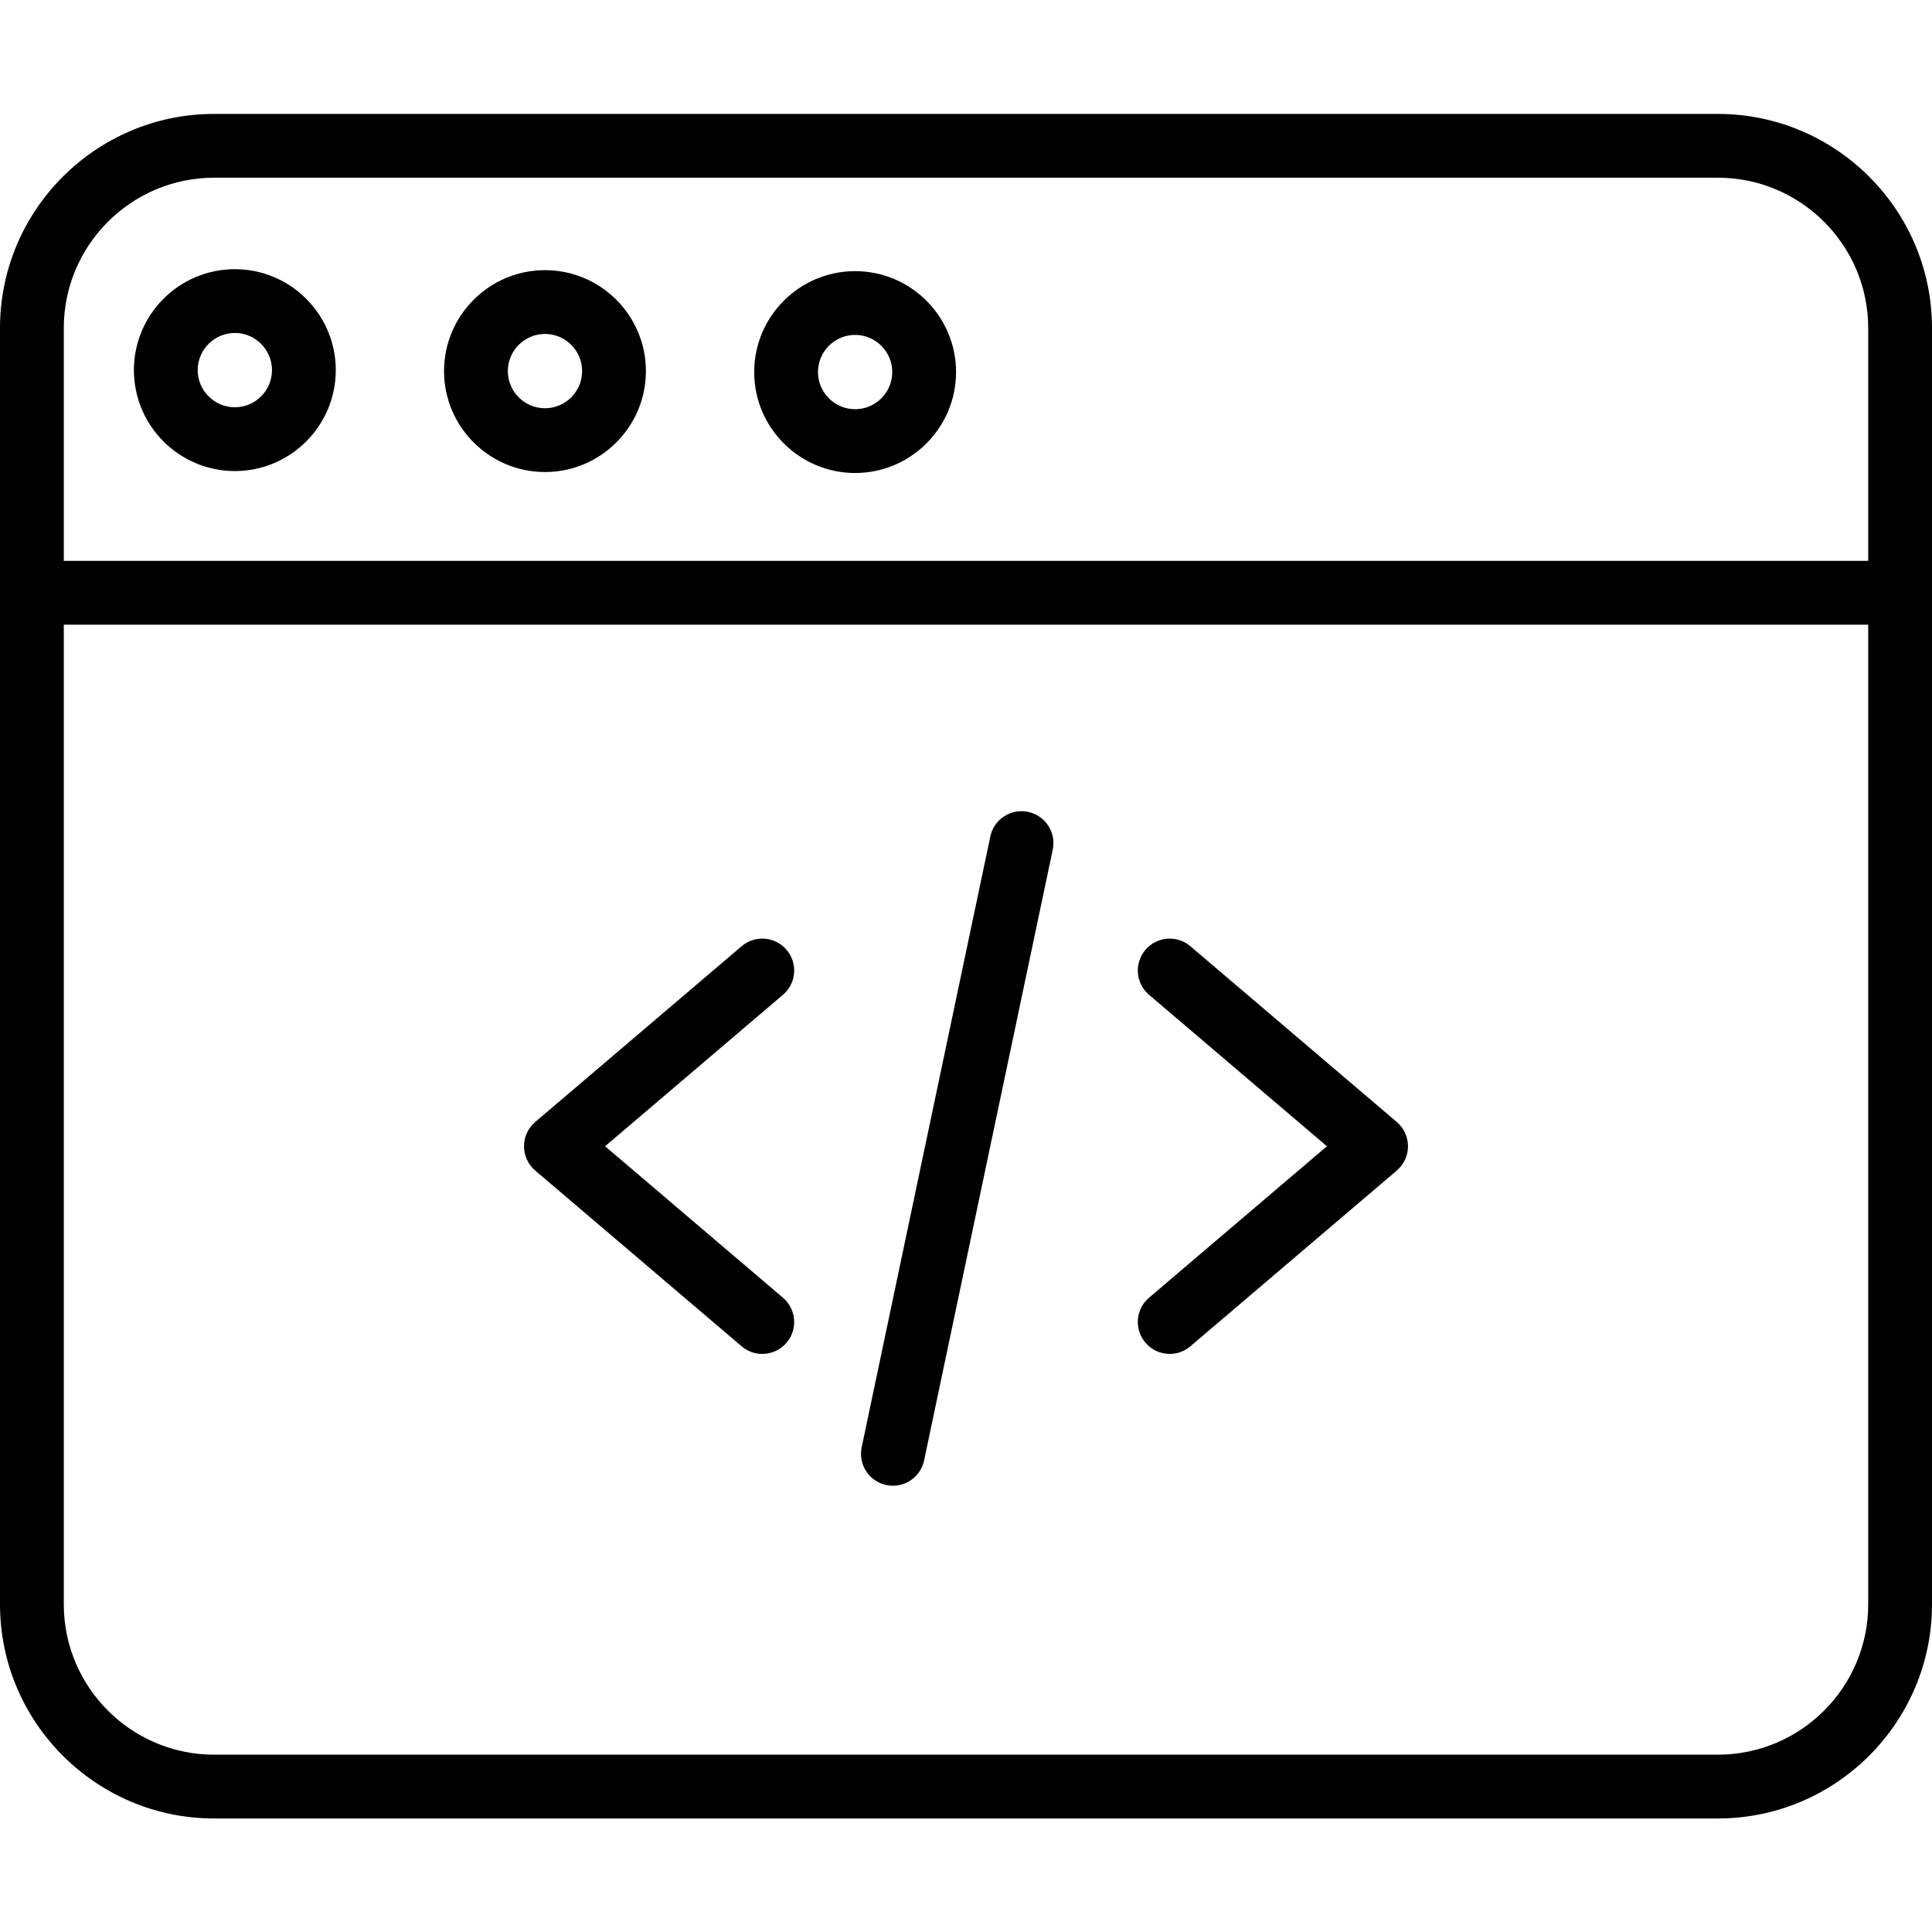
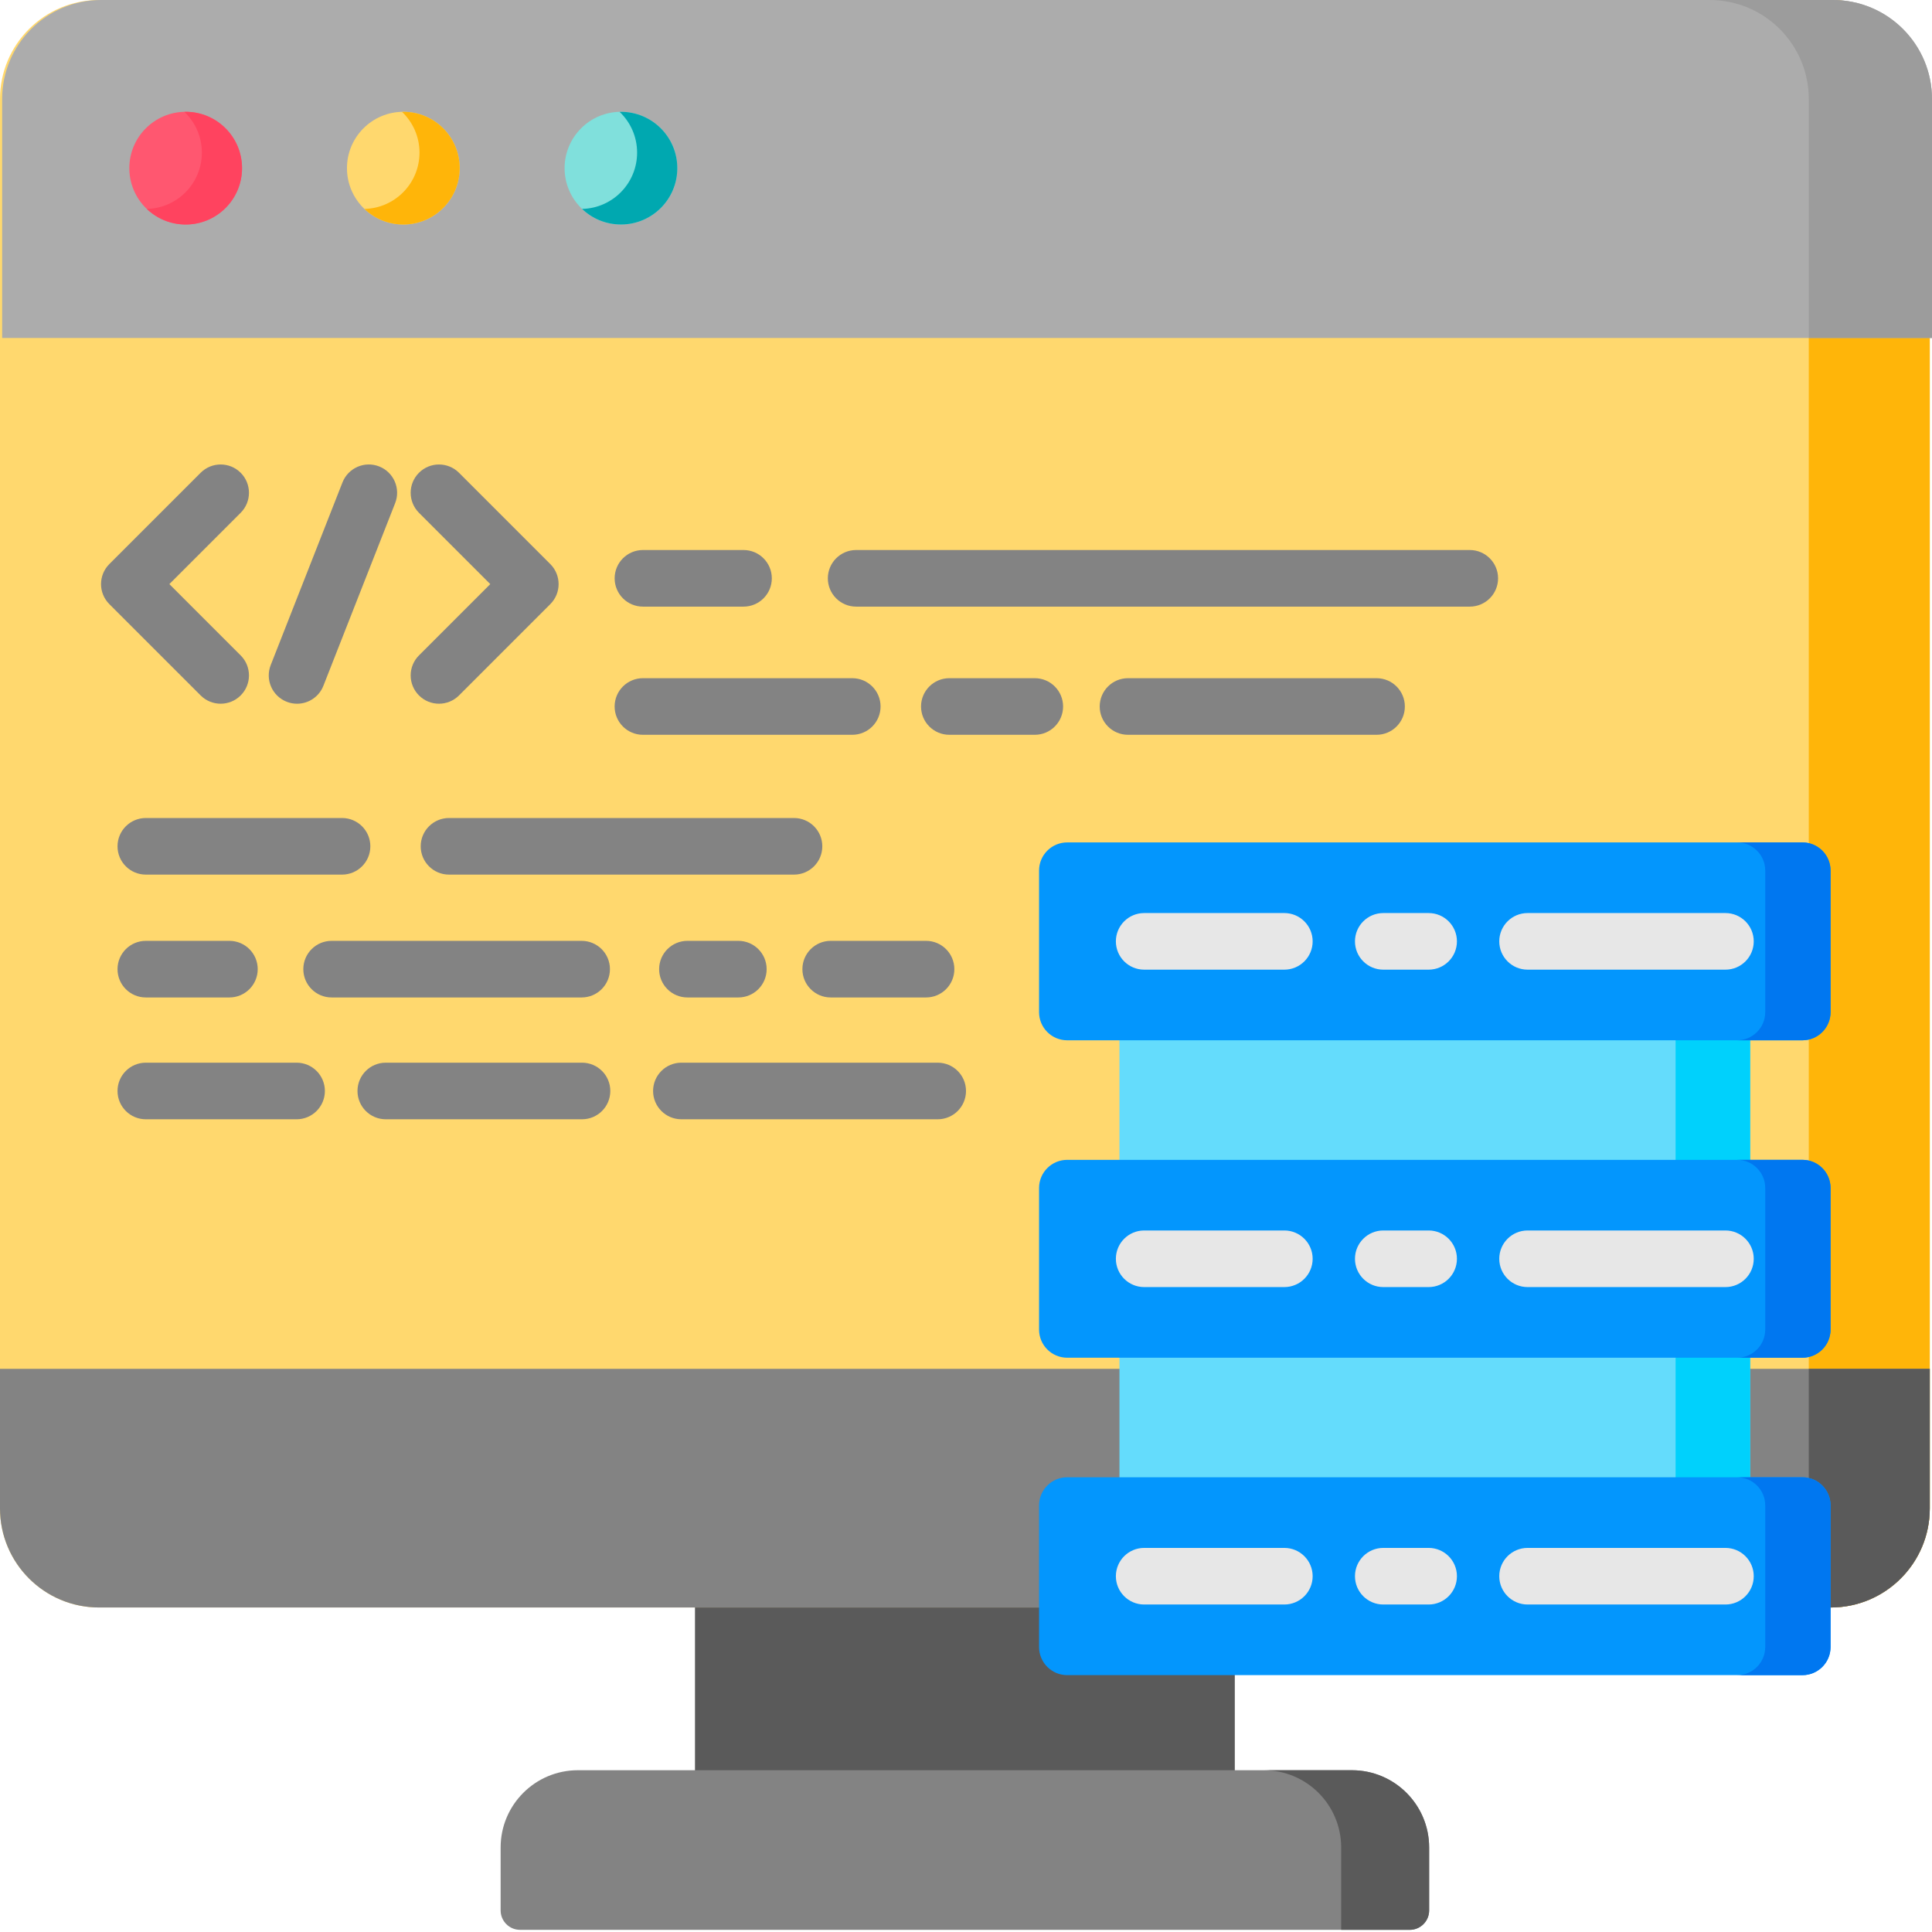
- <svg xmlns="http://www.w3.org/2000/svg" height="424pt" viewBox="0 -25 424 424" width="424pt">
-   <path d="m167.289 272.133c-1.602 0-3.215-.551-4.531-1.672l-45.297-38.57c-1.562-1.332-2.461-3.277-2.461-5.332 0-2.051.902-3.996 2.461-5.328l45.297-38.57c2.941-2.508 7.359-2.152 9.867.789 2.504 2.945 2.152 7.363-.793 9.867l-39.035 33.242 39.035 33.242c2.945 2.508 3.297 6.926.793 9.867-1.387 1.629-3.355 2.465-5.336 2.465zm0 0" />
-   <path d="m256.711 272.133c-1.98 0-3.949-.836-5.332-2.465-2.508-2.941-2.152-7.359.789-9.867l39.035-33.242-39.035-33.242c-2.941-2.504-3.297-6.922-.789-9.867 2.504-2.941 6.926-3.297 9.863-.789l45.297 38.57c1.562 1.332 2.461 3.277 2.461 5.328 0 2.055-.898 4-2.461 5.332l-45.297 38.57c-1.316 1.121-2.93 1.672-4.531 1.672zm0 0" />
-   <path d="m195.965 301.062c-.48 0-.965-.051-1.453-.152-3.781-.797-6.203-4.512-5.406-8.293l28.23-134.035c.797-3.781 4.508-6.203 8.293-5.406 3.781.797 6.203 4.508 5.406 8.293l-28.23 134.035c-.695 3.297-3.602 5.559-6.84 5.559zm0 0" />
-   <path d="m377 374.086h-330c-25.914 0-47-21.082-47-47v-280.086c0-25.914 21.086-47 47-47h330c25.914 0 47 21.086 47 47v280.086c0 25.918-21.086 47-47 47zm-330-360.086c-18.195 0-33 14.805-33 33v280.086c0 18.195 14.805 33 33 33h330c18.195 0 33-14.805 33-33v-280.086c0-18.195-14.805-33-33-33zm0 0" />
-   <path d="m417 112.09h-410c-3.867 0-7-3.133-7-7 0-3.863 3.133-7 7-7h410c3.867 0 7 3.137 7 7 0 3.867-3.133 7-7 7zm0 0" />
-   <path d="m119.602 78.594c-12.211 0-22.152-9.941-22.152-22.152 0-12.215 9.941-22.152 22.152-22.152 12.215 0 22.152 9.938 22.152 22.152 0 12.211-9.938 22.152-22.152 22.152zm0-30.305c-4.492 0-8.152 3.656-8.152 8.152s3.66 8.152 8.152 8.152c4.496 0 8.152-3.656 8.152-8.152s-3.656-8.152-8.152-8.152zm0 0" />
-   <path d="m51.539 78.379c-12.215 0-22.152-9.938-22.152-22.152 0-12.215 9.938-22.152 22.152-22.152 12.215 0 22.152 9.938 22.152 22.152 0 12.215-9.938 22.152-22.152 22.152zm0-30.305c-4.492 0-8.152 3.66-8.152 8.152 0 4.496 3.66 8.152 8.152 8.152 4.496 0 8.152-3.656 8.152-8.152 0-4.492-3.656-8.152-8.152-8.152zm0 0" />
-   <path d="m187.664 78.805c-12.211 0-22.148-9.938-22.148-22.152 0-12.211 9.938-22.148 22.148-22.148 12.215 0 22.152 9.938 22.152 22.148 0 12.215-9.938 22.152-22.152 22.152zm0-30.305c-4.492 0-8.148 3.656-8.148 8.152s3.656 8.152 8.148 8.152c4.496 0 8.152-3.656 8.152-8.152s-3.656-8.152-8.152-8.152zm0 0" />
+ <svg xmlns="http://www.w3.org/2000/svg" height="512pt" viewBox="0 0 512 512" width="512pt">
+   <path d="m184.176 417.711h143.059v59.211h-143.059zm0 0" fill="#5a5a5a" />
+   <path d="m485.156 426.004h-458.902c-14.5 0-26.254-11.754-26.254-26.254v-373.496c0-14.5 11.754-26.254 26.254-26.254h458.902c14.5 0 26.254 11.754 26.254 26.254v373.496c0 14.5-11.754 26.254-26.254 26.254zm0 0" fill="#ffd86e" />
+   <path d="m511.414 26.258v373.492c0 14.5-11.754 26.254-26.254 26.254h-32.07c14.5 0 26.254-11.754 26.254-26.254v-373.492c0-14.5-11.754-26.254-26.254-26.254h32.07c14.5 0 26.254 11.754 26.254 26.254zm0 0" fill="#ffb509" />
+   <path d="m511.41 362.754h-511.41v36.996c0 14.5 11.754 26.254 26.254 26.254h458.902c14.5 0 26.254-11.754 26.254-26.254zm0 0" fill="#838383" />
+   <path d="m511.414 362.75v37c0 14.5-11.754 26.254-26.254 26.254h-32.07c14.5 0 26.254-11.754 26.254-26.254v-37zm0 0" fill="#5a5a5a" />
+   <path d="m511.996 89.562h-511.426v-63.309c0-14.5 11.754-26.254 26.25-26.254h458.922c14.5 0 26.254 11.754 26.254 26.254zm0 0" fill="#acacac" />
+   <path d="m512 26.25v63.316h-32.656v-63.316c0-14.492-11.754-26.246-26.258-26.246h32.66c14.5 0 26.254 11.754 26.254 26.246zm0 0" fill="#9c9c9c" />
+   <path d="m373.594 511.426h-235.777c-2.84 0-5.145-2.305-5.145-5.145v-16.676c0-11.309 9.168-20.477 20.477-20.477h205.113c11.309 0 20.477 9.168 20.477 20.477v16.676c0 2.84-2.305 5.145-5.145 5.145zm0 0" fill="#838383" />
+   <path d="m378.738 489.602v16.684c0 2.84-2.305 5.145-5.148 5.145h-18.164v-21.828c0-11.301-9.168-20.473-20.469-20.473h23.312c11.305 0 20.469 9.168 20.469 20.473zm0 0" fill="#5a5a5a" />
+   <g fill="#838383">
+     <path d="m58.477 186.492c-1.918 0-3.84-.73-5.305-2.195l-24.199-24.203c-2.93-2.926-2.93-7.676 0-10.605l24.199-24.199c2.93-2.93 7.68-2.93 10.609 0 2.93 2.93 2.93 7.676 0 10.605l-18.898 18.898 18.898 18.898c2.93 2.93 2.93 7.676 0 10.605-1.465 1.465-3.387 2.195-5.305 2.195zm0 0" />
+     <path d="m116.336 186.492c-1.918 0-3.84-.73-5.305-2.195-2.93-2.93-2.93-7.68 0-10.605l18.898-18.898-18.898-18.898c-2.93-2.93-2.93-7.68 0-10.605 2.93-2.93 7.68-2.93 10.609 0l24.199 24.199c2.93 2.93 2.93 7.68 0 10.605l-24.199 24.203c-1.465 1.465-3.387 2.195-5.305 2.195zm0 0" />
+     <path d="m78.723 186.496c-.914 0-1.84-.168-2.742-.523-3.855-1.512-5.754-5.867-4.238-9.723l19.016-48.402c1.516-3.852 5.871-5.754 9.723-4.238 3.855 1.516 5.754 5.871 4.238 9.727l-19.016 48.398c-1.16 2.957-3.988 4.762-6.98 4.762zm0 0" />
+     <path d="m90.645 231.781h-52c-4.141 0-7.5-3.359-7.5-7.5 0-4.145 3.359-7.5 7.5-7.5h52c4.145 0 7.5 3.355 7.5 7.5 0 4.141-3.355 7.5-7.5 7.5zm0 0" />
+     <path d="m210.418 231.781h-91.426c-4.141 0-7.5-3.359-7.5-7.5 0-4.145 3.359-7.5 7.5-7.5h91.426c4.145 0 7.5 3.355 7.5 7.5 0 4.141-3.355 7.5-7.5 7.5zm0 0" />
+     <path d="m60.797 264.336h-22.152c-4.141 0-7.5-3.355-7.5-7.5 0-4.141 3.359-7.5 7.5-7.5h22.152c4.145 0 7.5 3.359 7.5 7.5 0 4.145-3.359 7.5-7.5 7.5zm0 0" />
+     <path d="m195.668 264.336h-13.492c-4.141 0-7.5-3.355-7.5-7.5 0-4.141 3.359-7.5 7.5-7.5h13.492c4.141 0 7.5 3.359 7.5 7.5 0 4.145-3.359 7.5-7.5 7.5zm0 0" />
+     <path d="m154.141 264.336h-66.258c-4.145 0-7.5-3.355-7.5-7.5 0-4.141 3.355-7.5 7.5-7.5h66.258c4.145 0 7.5 3.359 7.5 7.5 0 4.145-3.359 7.5-7.5 7.5zm0 0" />
+     <path d="m245.414 264.336h-25.27c-4.141 0-7.5-3.355-7.5-7.5 0-4.141 3.359-7.5 7.5-7.5h25.27c4.141 0 7.5 3.359 7.5 7.5 0 4.145-3.359 7.5-7.5 7.5zm0 0" />
+     <path d="m197.039 160.762h-26.652c-4.145 0-7.5-3.355-7.5-7.5 0-4.141 3.355-7.5 7.5-7.5h26.652c4.145 0 7.5 3.359 7.5 7.5 0 4.145-3.355 7.5-7.5 7.5zm0 0" />
+     <path d="m389.504 160.762h-162.617c-4.141 0-7.5-3.355-7.5-7.5 0-4.141 3.359-7.5 7.5-7.5h162.617c4.141 0 7.5 3.359 7.5 7.5 0 4.145-3.359 7.5-7.5 7.5zm0 0" />
+     <path d="m364.801 194.727h-65.867c-4.145 0-7.5-3.355-7.5-7.5 0-4.141 3.355-7.5 7.5-7.5h65.867c4.145 0 7.5 3.359 7.5 7.5 0 4.145-3.355 7.5-7.5 7.5zm0 0" />
+     <path d="m274.23 194.727h-22.645c-4.141 0-7.5-3.355-7.5-7.5 0-4.141 3.359-7.5 7.5-7.5h22.645c4.145 0 7.5 3.359 7.5 7.5 0 4.145-3.355 7.5-7.5 7.5zm0 0" />
+     <path d="m225.859 194.727h-55.477c-4.141 0-7.5-3.355-7.5-7.5 0-4.141 3.359-7.5 7.5-7.5h55.477c4.141 0 7.5 3.359 7.5 7.5 0 4.145-3.359 7.5-7.5 7.5zm0 0" />
+     <path d="m154.238 296.621h-52c-4.145 0-7.5-3.359-7.5-7.5 0-4.145 3.355-7.5 7.5-7.5h52c4.145 0 7.5 3.355 7.5 7.5 0 4.141-3.355 7.5-7.5 7.5zm0 0" />
+     <path d="m78.598 296.621h-39.953c-4.141 0-7.5-3.359-7.5-7.5 0-4.145 3.359-7.5 7.5-7.5h39.953c4.141 0 7.5 3.355 7.5 7.5 0 4.141-3.359 7.5-7.5 7.5zm0 0" />
+     <path d="m248.5 296.621h-67.926c-4.145 0-7.5-3.359-7.5-7.5 0-4.145 3.355-7.5 7.5-7.5h67.926c4.145 0 7.5 3.355 7.5 7.5 0 4.141-3.355 7.5-7.5 7.5zm0 0" />
+   </g>
+   <path d="m296.664 263.391h167.152v56.605h-167.152zm0 0" fill="#64dcfc" />
+   <path d="m296.664 350.871h167.152v52.492h-167.152zm0 0" fill="#64dcfc" />
+   <path d="m444.051 263.391h19.766v56.605h-19.766zm0 0" fill="#00d1fc" />
+   <path d="m444.051 350.871h19.766v52.492h-19.766zm0 0" fill="#00d1fc" />
+   <path d="m477.656 275.688h-194.832c-4.121 0-7.461-3.34-7.461-7.461v-37.516c0-4.121 3.34-7.461 7.461-7.461h194.832c4.121 0 7.461 3.34 7.461 7.461v37.516c0 4.121-3.34 7.461-7.461 7.461zm0 0" fill="#0396fd" />
+   <path d="m477.656 359.809h-194.832c-4.121 0-7.461-3.34-7.461-7.461v-37.516c0-4.121 3.34-7.461 7.461-7.461h194.832c4.121 0 7.461 3.34 7.461 7.461v37.516c0 4.121-3.34 7.461-7.461 7.461zm0 0" fill="#0396fd" />
+   <path d="m477.656 443.93h-194.832c-4.121 0-7.461-3.34-7.461-7.461v-37.516c0-4.121 3.34-7.461 7.461-7.461h194.832c4.121 0 7.461 3.34 7.461 7.461v37.516c0 4.121-3.34 7.461-7.461 7.461zm0 0" fill="#0396fd" />
+   <path d="m485.117 230.711v37.516c0 4.117-3.336 7.461-7.461 7.461h-17.312c4.129 0 7.461-3.344 7.461-7.461v-37.516c0-4.117-3.332-7.461-7.461-7.461h17.312c4.125 0 7.461 3.344 7.461 7.461zm0 0" fill="#0077f0" />
+   <path d="m485.117 314.828v37.516c0 4.129-3.336 7.465-7.461 7.465h-17.312c4.129 0 7.461-3.336 7.461-7.465v-37.516c0-4.117-3.332-7.461-7.461-7.461h17.312c4.125 0 7.461 3.344 7.461 7.461zm0 0" fill="#0077f0" />
+   <path d="m485.117 398.957v37.516c0 4.117-3.336 7.461-7.461 7.461h-17.312c4.129 0 7.461-3.344 7.461-7.461v-37.516c0-4.125-3.332-7.461-7.461-7.461h17.312c4.125 0 7.461 3.336 7.461 7.461zm0 0" fill="#0077f0" />
+   <path d="m340.363 256.969h-37.145c-4.141 0-7.5-3.355-7.5-7.5 0-4.141 3.359-7.5 7.5-7.5h37.148c4.141 0 7.5 3.359 7.5 7.5 0 4.145-3.359 7.5-7.504 7.5zm0 0" fill="#e7e7e7" />
+   <path d="m457.262 256.969h-52.441c-4.141 0-7.5-3.355-7.5-7.5 0-4.141 3.359-7.5 7.5-7.5h52.438c4.145 0 7.5 3.359 7.5 7.5 0 4.145-3.355 7.5-7.496 7.5zm0 0" fill="#e7e7e7" />
+   <path d="m378.602 256.969h-12.02c-4.141 0-7.5-3.355-7.5-7.5 0-4.141 3.359-7.5 7.5-7.5h12.02c4.145 0 7.5 3.359 7.5 7.5 0 4.145-3.359 7.5-7.5 7.5zm0 0" fill="#e7e7e7" />
+   <path d="m340.363 341.09h-37.145c-4.141 0-7.5-3.355-7.5-7.5 0-4.141 3.359-7.5 7.5-7.5h37.148c4.141 0 7.5 3.359 7.5 7.5 0 4.145-3.359 7.5-7.504 7.5zm0 0" fill="#e7e7e7" />
+   <path d="m457.262 341.09h-52.441c-4.141 0-7.5-3.355-7.5-7.5 0-4.141 3.359-7.5 7.5-7.5h52.438c4.145 0 7.5 3.359 7.5 7.5 0 4.145-3.355 7.5-7.496 7.5zm0 0" fill="#e7e7e7" />
+   <path d="m378.602 341.09h-12.02c-4.141 0-7.5-3.355-7.5-7.5 0-4.141 3.359-7.5 7.5-7.5h12.02c4.145 0 7.5 3.359 7.5 7.5 0 4.145-3.359 7.5-7.5 7.5zm0 0" fill="#e7e7e7" />
+   <path d="m340.363 425.211h-37.145c-4.141 0-7.5-3.359-7.5-7.5 0-4.141 3.359-7.5 7.5-7.5h37.148c4.141 0 7.5 3.359 7.5 7.5 0 4.141-3.359 7.5-7.504 7.5zm0 0" fill="#e7e7e7" />
+   <path d="m457.262 425.211h-52.441c-4.141 0-7.5-3.359-7.5-7.5 0-4.141 3.359-7.5 7.5-7.5h52.438c4.145 0 7.5 3.359 7.5 7.5 0 4.141-3.355 7.5-7.496 7.5zm0 0" fill="#e7e7e7" />
+   <path d="m378.602 425.211h-12.02c-4.141 0-7.5-3.359-7.5-7.5 0-4.141 3.359-7.5 7.5-7.5h12.02c4.145 0 7.5 3.359 7.5 7.5 0 4.141-3.359 7.5-7.5 7.5zm0 0" fill="#e7e7e7" />
+   <path d="m64.145 44.562c0 8.25-6.688 14.934-14.934 14.934-8.25 0-14.938-6.684-14.938-14.934 0-8.246 6.688-14.934 14.938-14.934 8.246 0 14.934 6.688 14.934 14.934zm0 0" fill="#ff5770" />
+   <path d="m121.816 44.562c0 8.25-6.684 14.934-14.934 14.934-8.246 0-14.934-6.684-14.934-14.934 0-8.246 6.688-14.934 14.934-14.934 8.25 0 14.934 6.688 14.934 14.934zm0 0" fill="#ffd86e" />
+   <path d="m179.492 44.562c0 8.25-6.688 14.934-14.934 14.934-8.25 0-14.934-6.684-14.934-14.934 0-8.246 6.684-14.934 14.934-14.934 8.246 0 14.934 6.688 14.934 14.934zm0 0" fill="#80e0dc" />
+   <path d="m64.137 44.566c0 8.246-6.68 14.926-14.922 14.926-3.996 0-7.629-1.566-10.305-4.129 8.078-.176 14.586-6.781 14.586-14.914 0-4.258-1.781-8.09-4.633-10.805.113-.012.238-.012.352-.012 8.242 0 14.922 6.68 14.922 14.934zm0 0" fill="#ff435f" />
+   <path d="m121.812 44.566c0 8.246-6.68 14.926-14.934 14.926-3.992 0-7.613-1.566-10.301-4.129 8.09-.176 14.594-6.781 14.594-14.914 0-4.258-1.781-8.09-4.629-10.805.109-.012.223-.012.34-.012 8.254 0 14.93 6.68 14.93 14.934zm0 0" fill="#ffb509" />
+   <path d="m179.492 44.566c0 8.246-6.691 14.926-14.934 14.926-3.996 0-7.617-1.566-10.305-4.129 8.09-.176 14.586-6.781 14.586-14.914 0-4.258-1.781-8.09-4.633-10.805.113-.012.238-.012.352-.012 8.242 0 14.934 6.68 14.934 14.934zm0 0" fill="#00a8b0" />
</svg>
